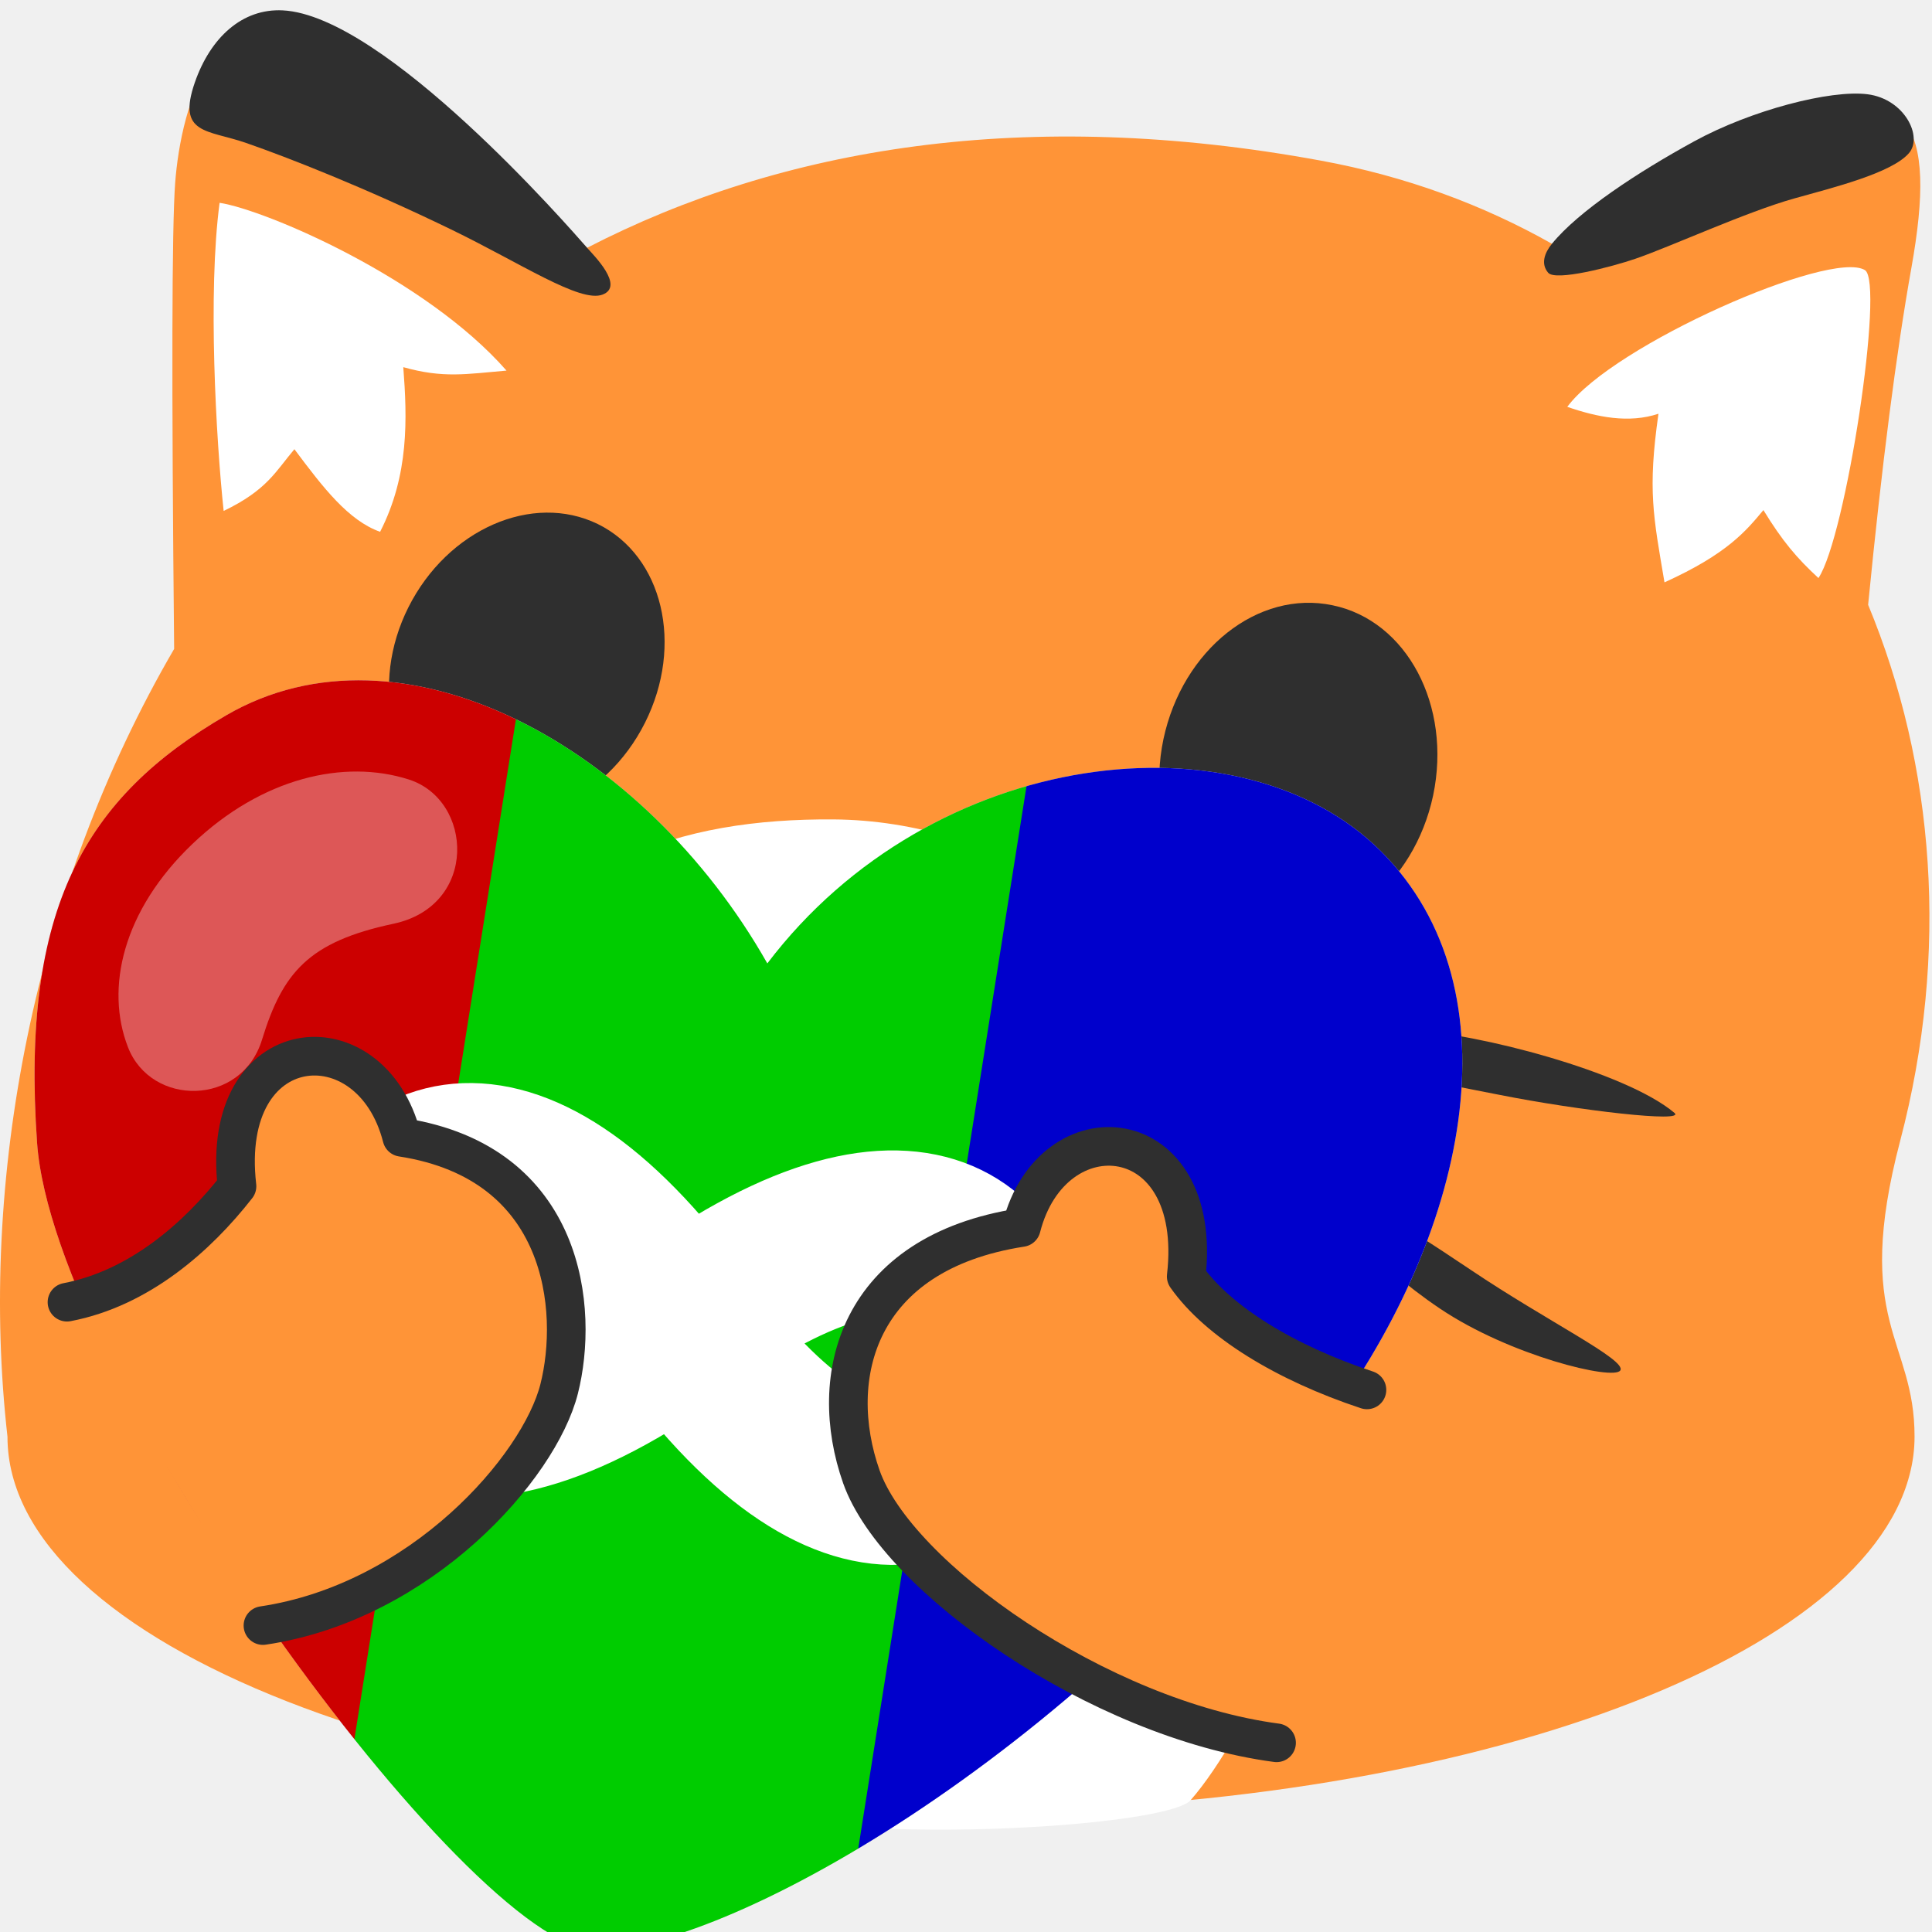
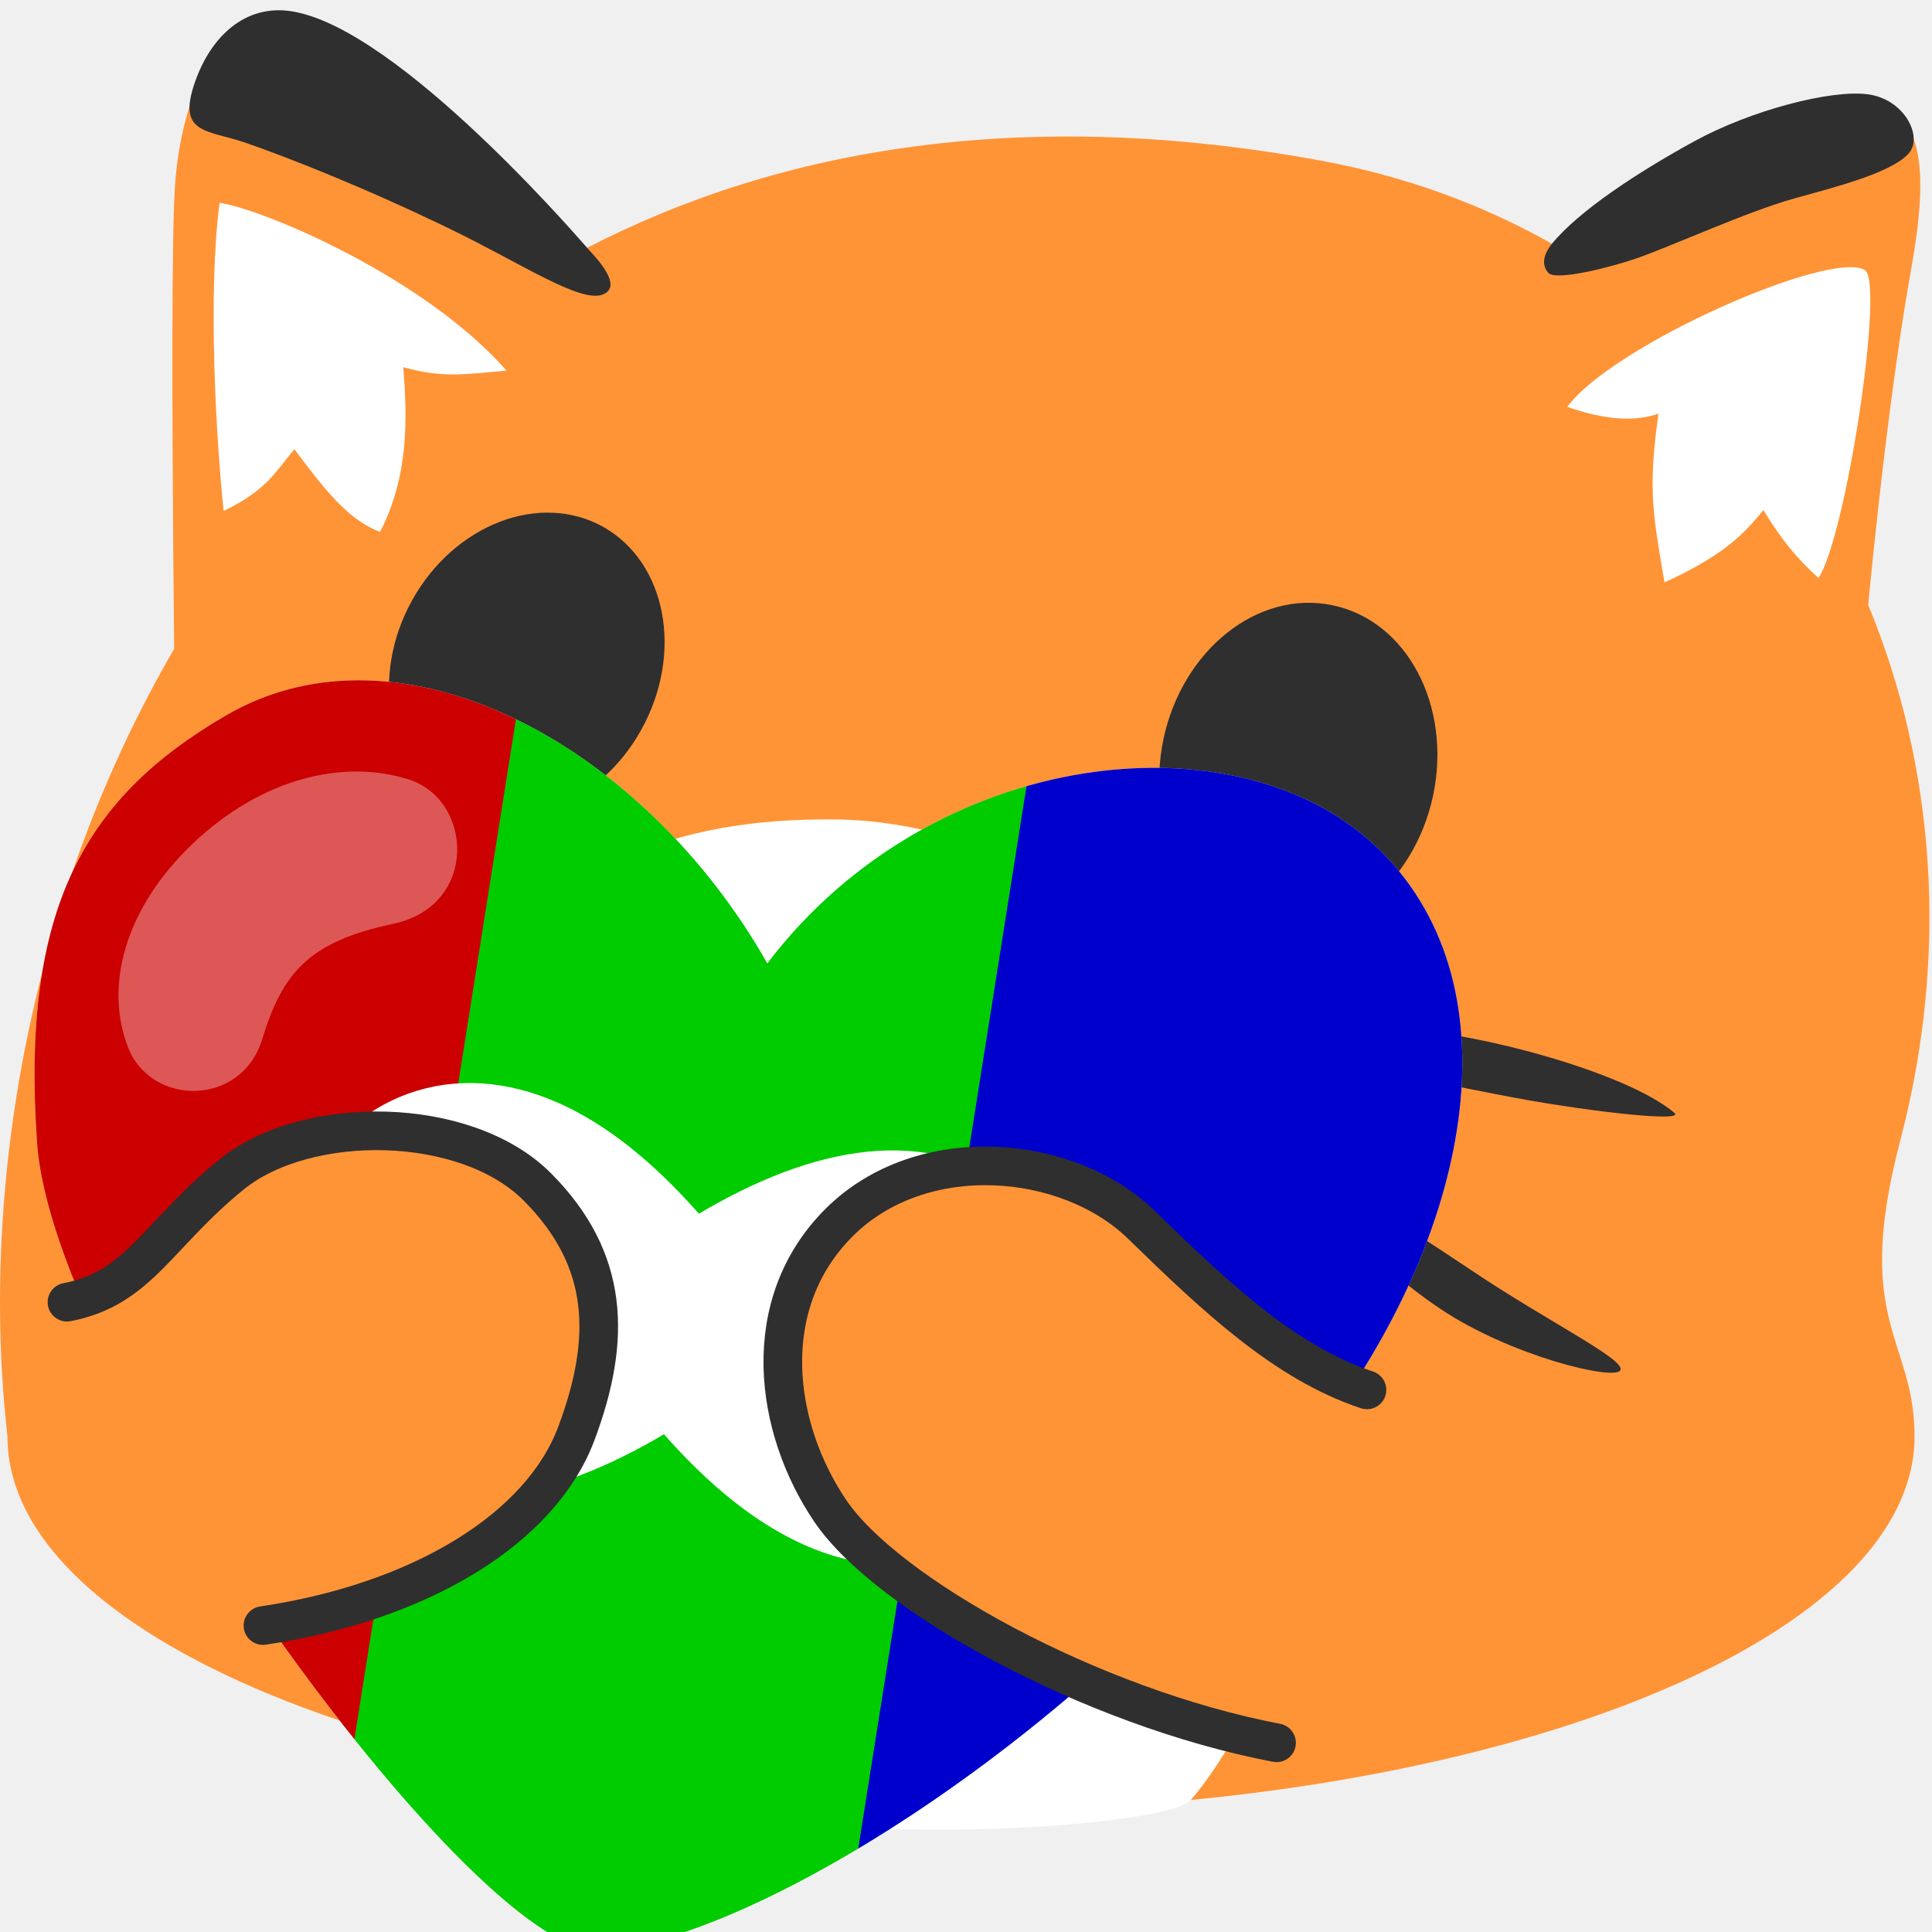
<svg xmlns="http://www.w3.org/2000/svg" width="128px" height="128px" viewBox="0 0 750 750" style="shape-rendering: geometricPrecision">
  <g id="foxcat-autism-heart">
    <g id="foxcatblob" transform="translate(0,8.508816)" fill="none">
      <g id="Body">
        <path id="body" fill="#ff9437" d="M227.907,87.691 C303.535,48.64 398.331,32.785 512.805,53.856 C545.561,59.865 575.596,70.937 602.463,86.121 C630.355,64.247 659.534,48.037 690,37.491 C742,19.491 752,39.491 742,95.491 C736.144,128.284 730.546,171.877 725.204,226.273 C751.04,288.613 756.818,361.338 737.696,434.165 C718.989,505.308 743.284,511.074 743.226,549.205 C743.226,554.207 742.578,559.15 741.284,564.034 C722.342,637.236 564.748,694.491 373.093,694.491 C168.614,694.491 2.902,629.41 2.902,549.205 C-8.3,450.296 12.857,337.343 67.602,243.405 C66.574,140.127 66.707,79.822 68,62.491 C70.162,33.524 84,-23.509 137,10.491 C169.904,31.599 200.206,57.333 227.907,87.691 Z" />
        <path id="stomach-floof" fill="white" d="m 130.764,508.453 c 14.299,6.367 21.31,11.98 32.57,26.136 -13.297,-33.305 -14.393,-89.969 13.681,-144.854 32.913,-64.345 87.574,-80.551 146.506,-80.15 62.914,0.428 128.613,39.441 152.426,104.493 24.409,66.679 20.551,124.35 -0.489,142.28 21.226,-5.446 25.183,-7.569 38.938,-8.014 2.894,46.543 -29.825,116.329 -52.21,141.991 -6.785,7.779 -78.321,14.257 -134.308,10.153 -55.987,-4.103 -156.123,-20.307 -161.521,-30.73 -27.187,-52.497 -31.142,-104.123 -35.594,-161.305 z" />
        <path id="ear-floof-right" fill="white" d="m 86.821,189.842 c -2.952,-27.83 -6.196,-84.866 -1.572,-119.62 17.738,2.73 79.763,29.115 111.38,65.136 -15.75,1.353 -24.507,3.039 -40.071,-1.336 1.527,19.895 2.275,41.883 -9.003,63.919 -12.299,-4.394 -22.025,-17.019 -33.268,-32.068 -7.346,8.682 -10.584,15.833 -27.467,23.969 z" />
        <path id="ear-floof-left" fill="white" d="m 608.417,149.437 c 17.698,-24.043 102.243,-61.188 115.539,-53.095 7.68,4.675 -7.346,103.518 -18.032,119.546 -8.348,-7.68 -14.025,-14.359 -21.371,-26.38 -6.679,8.014 -14.025,17.03 -38.402,28.05 -4.341,-25.712 -6.578,-35.686 -2.337,-65.45 -11.539,3.824 -23.709,1.336 -35.396,-2.671 z" />
        <path id="ear-contour-right" fill="#2f2f2f" d="m 75.639,23.485 c -7.058,20.313 4.963,18.308 19.906,23.5 16.509,5.736 45.949,17.284 79.498,33.544 27.215,13.19 50.146,28.648 58.873,25.324 8.727,-3.324 -3.66,-15.471 -6.01,-18.162 C 220.881,79.646 149.297,-2.467 109.773,-4.484 94.005,-5.288 81.681,6.097 75.639,23.485 Z" />
        <path id="ear-contour-left" fill="#2f2f2f" d="m 600.991,97.362 c 2.929,3.431 24.868,-2.333 33.884,-5.427 13.65,-4.683 43.157,-18.233 61.621,-23.394 15.205,-4.25 37.864,-9.849 44.556,-17.605 5.516,-6.394 -1.717,-21.053 -16.119,-22.859 -14.402,-1.805 -45.166,6.196 -67.21,18.255 -22.043,12.059 -44.972,27.148 -55.26,39.789 -2.905,3.569 -4.401,7.81 -1.472,11.241 z" />
      </g>
      <g id="eyes" transform="translate(33,190.4912)">
        <path id="left-eye" d="m 523.331,109.834 c -7.4,34.708 -36.728,57.983 -65.513,51.959 -28.989,-6.093 -46.436,-39.157 -39.172,-73.865 7.4,-34.776 36.728,-58.051 65.649,-51.959 28.853,5.956 46.368,38.952 39.036,73.865 z" style="fill:#2f2f2f" />
        <path id="right-eye" d="M 125.552,36.727 C 140.801,6.428 173.708,-7.921 199.056,4.426 224.338,16.839 232.565,51.342 217.382,81.574 202.2,111.806 169.36,126.222 144.012,113.809 118.73,101.395 110.437,66.825 125.552,36.727 Z" style="fill:#2f2f2f" />
      </g>
      <g id="whiskers" transform="translate(33,190.4912)">
        <g transform="translate(0.391648,152.6595)" style="fill:#2f2f2f">
          <path id="Right-bottom-wisker" d="m 483.608,112.341 c 2.536,-3.92 24.188,8.94 54,29 29.812,20.06 60.606,34.972 58,39 -2.606,4.028 -42.805,-5.701 -70,-24 -27.195,-18.299 -44.536,-40.08 -42,-44 z" />
          <path id="Right-top-wisker" d="m 491.608,57.341 c -2,-6 -2,-10 23,-9 25,1 83,16 102,32 4.699,3.957 -37.129,-0.875 -68,-7 -30.871,-6.125 -55,-10 -57,-16 z" />
          <path id="Left-bottom-wisker" d="m 117.608,60.341 c -19,21 -52,36 -84,53 -32,17 -49.439,8.263 -14,-13 35.439,-21.263 84,-43 98,-40 z" />
          <path id="Left-top-wisker" d="M 122.608,0.341 C 69.608,-1.659 15.608,5.341 6.608,16.341 c 0,3.438 103,3 116,0 13,-3 8.636,-15.674 0,-16 z" />
        </g>
      </g>
      <g id="mouth" transform="translate(33,190.4912)">
        <path d="m 196,176 c 13.333,47.333 23,71.333 29,72 6,0.667 26.667,-18 62,-56 27.333,46 43.667,71.333 49,76 5.333,4.667 28,-15.667 68,-61" style="stroke:#2f2f2f;stroke-width:30;stroke-linecap:round;stroke-linejoin:round" />
      </g>
      <g>
        <g transform="translate(13 255)">
          <defs>
            <path d="M523.079 66.934c54.087 54.088 33.802 149.947-23.638 225.507C403 420 266 495 217.379 493.369c-48.621-1.631-209.603-222.173-215.99-313.27C-5 89 20 46 74.858 14.147 142.991-25.411 237 26 284.876 110.508 349 26 468.99 12.847 523.079 66.934z" id="a" />
          </defs>
          <mask id="b" fill="#fff">
            <use href="#a" />
          </mask>
          <use fill="#D8D8D8" href="#a" />
          <g mask="url(#b)">
            <path fill="#C00" fill-rule="nonzero" d="M-5.418-45.038L291.274 1.953 212.588 498.76-84.105 451.77z" />
            <path fill="#00C" fill-rule="nonzero" d="M290.001 1.752l296.693 46.991-78.687 496.807-296.692-46.991z" />
            <path fill="#0C0" fill-rule="nonzero" d="M191.952-13.778l197.371 31.26-78.687 496.808-197.37-31.26z" />
            <path d="M251.534 250.454c139.353 191.991 191.861-139.532 0 0s-139.353-191.991 0 0z" stroke="#FFF" stroke-width="64" />
          </g>
        </g>
        <path d="M74.715 319.095c-27.016 25.776-34 56-25 79s44 23 52-3 18-38 51-45 31-48 6-56-56.985-.776-84 25z" fill-opacity=".34" fill="#FFF" />
      </g>
      <g>
-         <path id="right-arm" fill="#ff9437" stroke="#2f2f2f" stroke-width="15" stroke-linecap="round" stroke-linejoin="round" d="m 26,497 c 28,-5.333 50.638,-25.317 66,-45 -7,-61 52,-66 64,-19 63.802,9.861 68.785,67.112 61.059,97.66 -7.726,30.548 -53.617,82.745 -114.981,91.87" />
-         <path id="left-arm" fill="#ff9437" stroke="#2f2f2f" stroke-width="15" stroke-linecap="round" stroke-linejoin="round" d="m 530.651,531.043 c -31.778,-10.528 -57.873,-26.529 -70.162,-44.029 7,-61 -52,-66 -64,-19 -63.802,9.861 -75.802,57.929 -62.099,96.783 13.704,38.854 92.247,94.121 161.167,103.247" />
+         <path id="right-arm" fill="#ff9437" stroke="#2f2f2f" stroke-width="15" stroke-linecap="round" stroke-linejoin="round" d="m 26,497 c 28,-5.333 35.081,-26.258 64,-49.667 28.919,-23.409 90.773,-23.093 118.676,5.004 27.903,28.098 28.852,58.816 15.051,95.66 -13.801,36.844 -60.285,65.408 -121.648,74.534" />
+         <path id="left-arm" fill="#ff9437" stroke="#2f2f2f" stroke-width="15" stroke-linecap="round" stroke-linejoin="round" d="m 530.651,531.043 c -31.778,-10.528 -58.849,-36.117 -87.498,-64.032 -28.649,-27.915 -85.442,-32.761 -117.343,-0.997 -31.901,31.764 -25.384,79.793 -3.422,112.119 21.962,32.326 100.915,76.118 173.169,89.911" />
      </g>
    </g>
  </g>
</svg>
